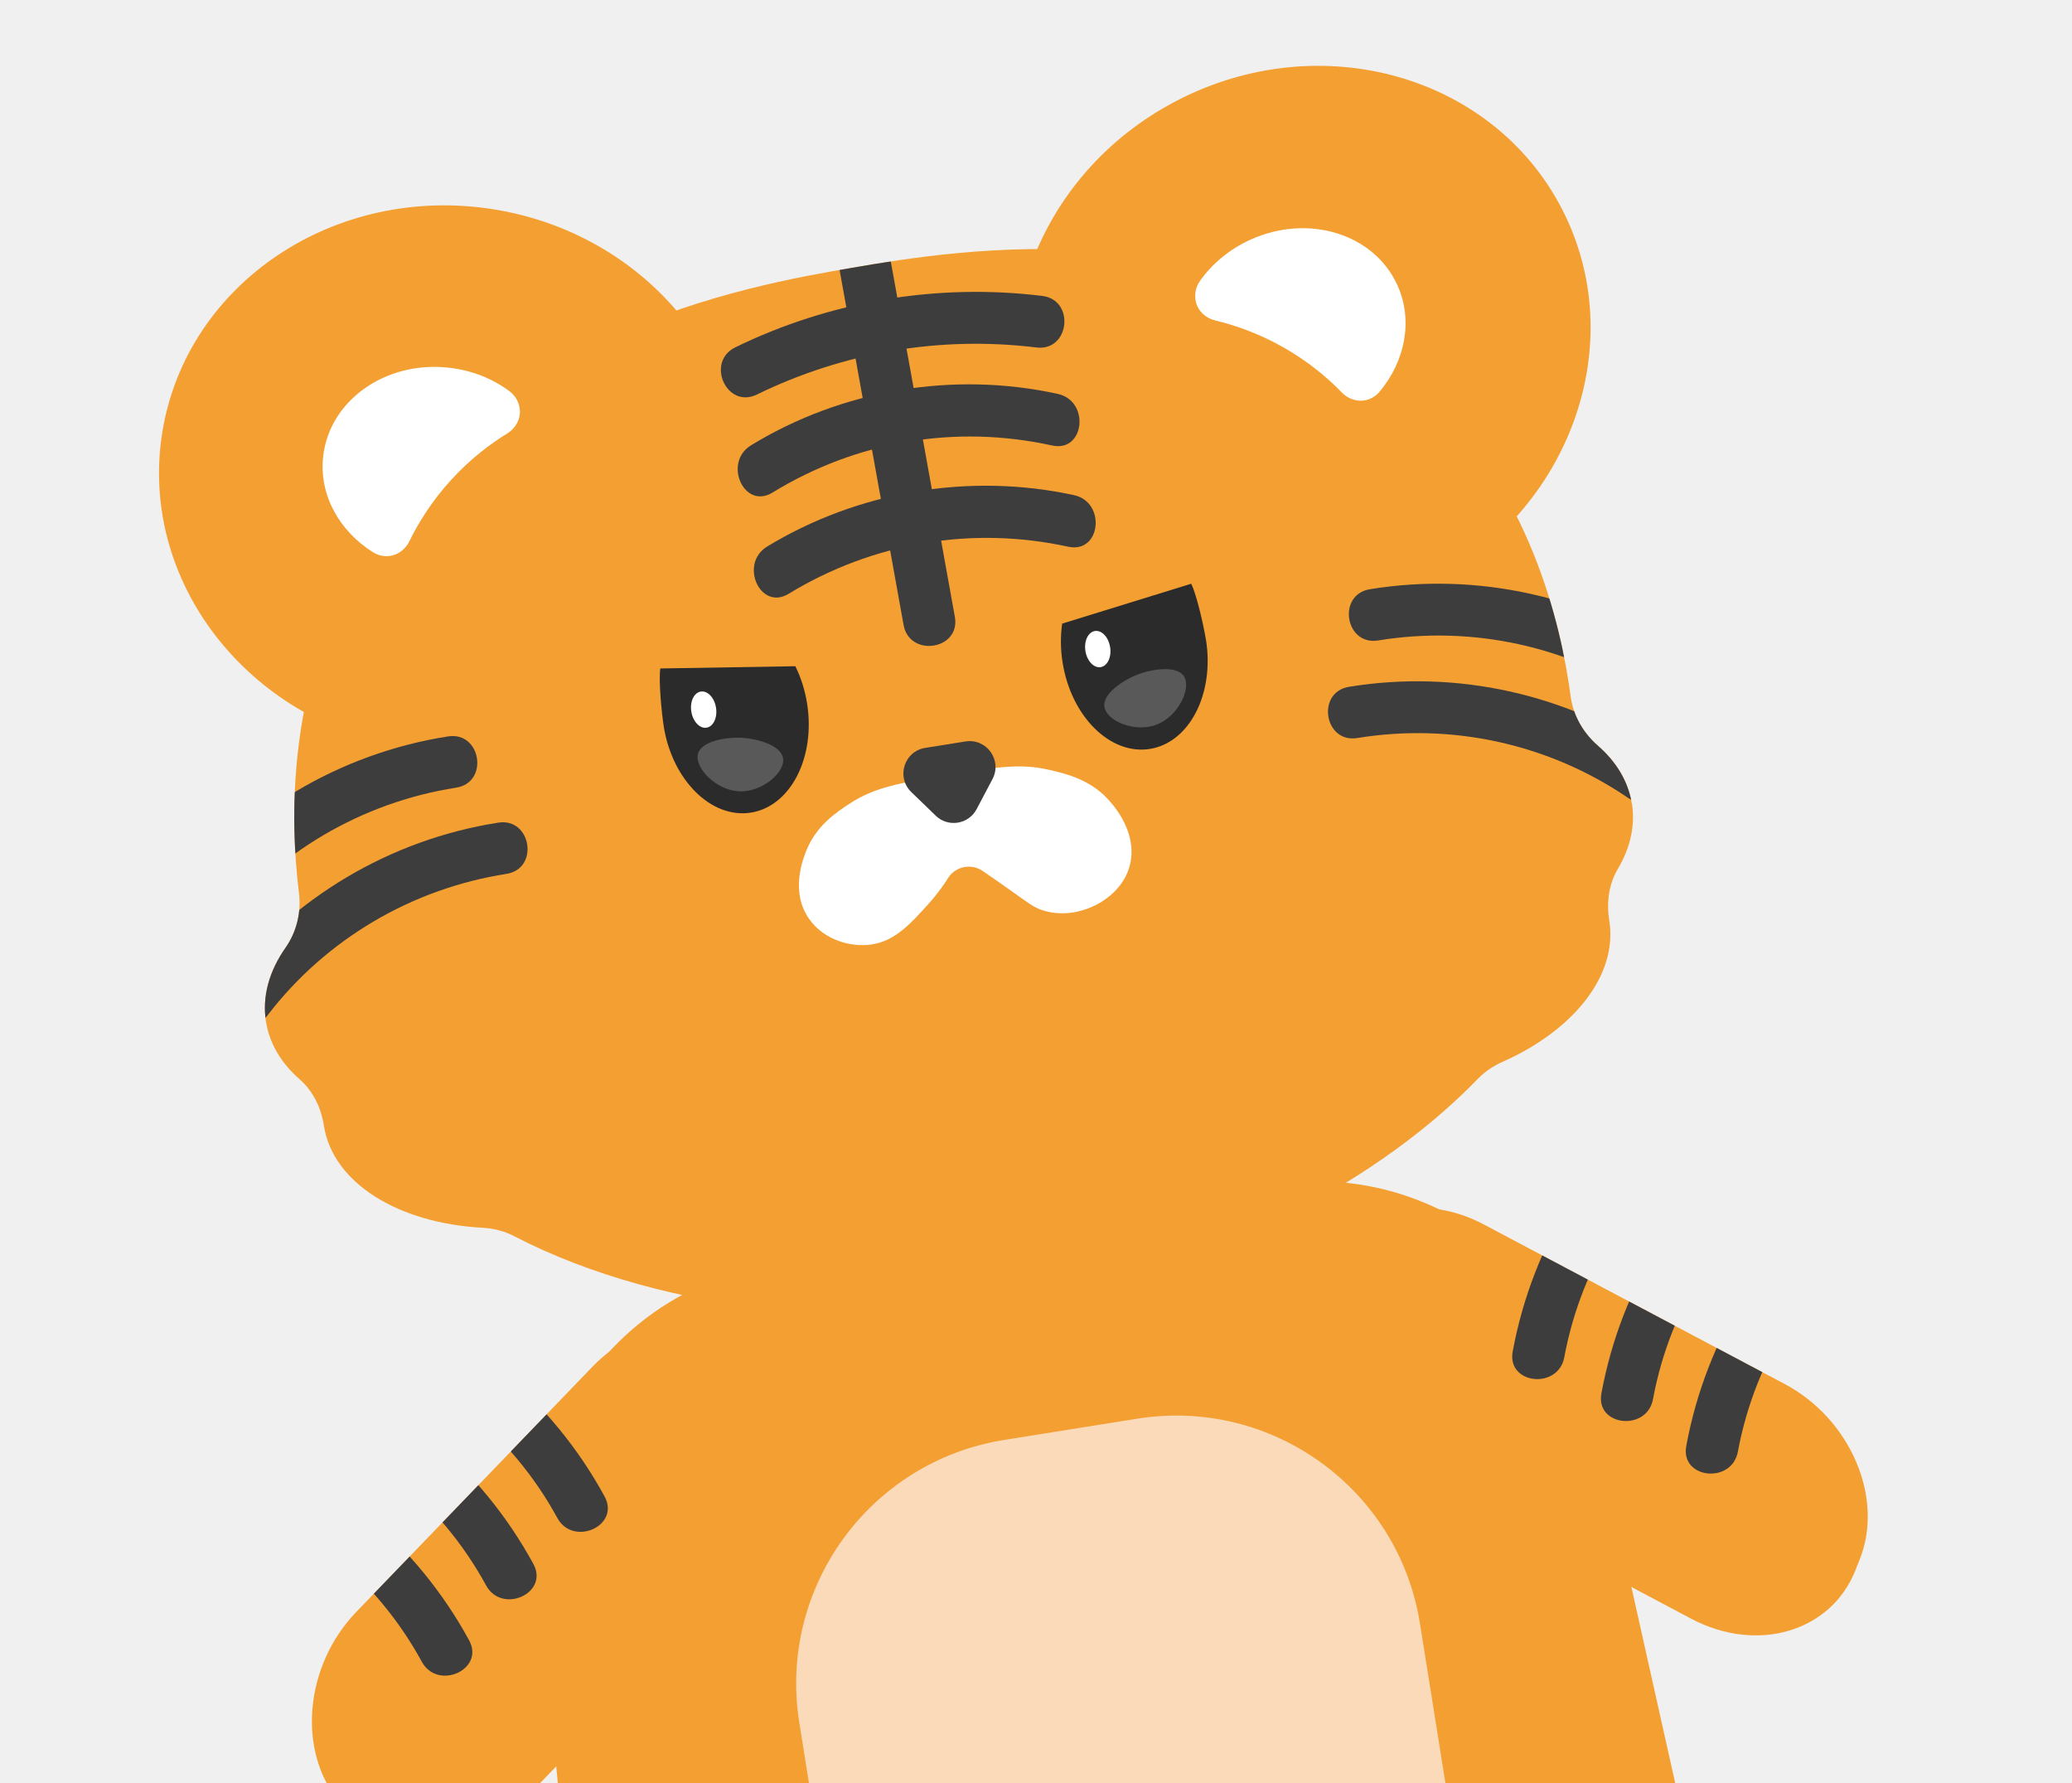
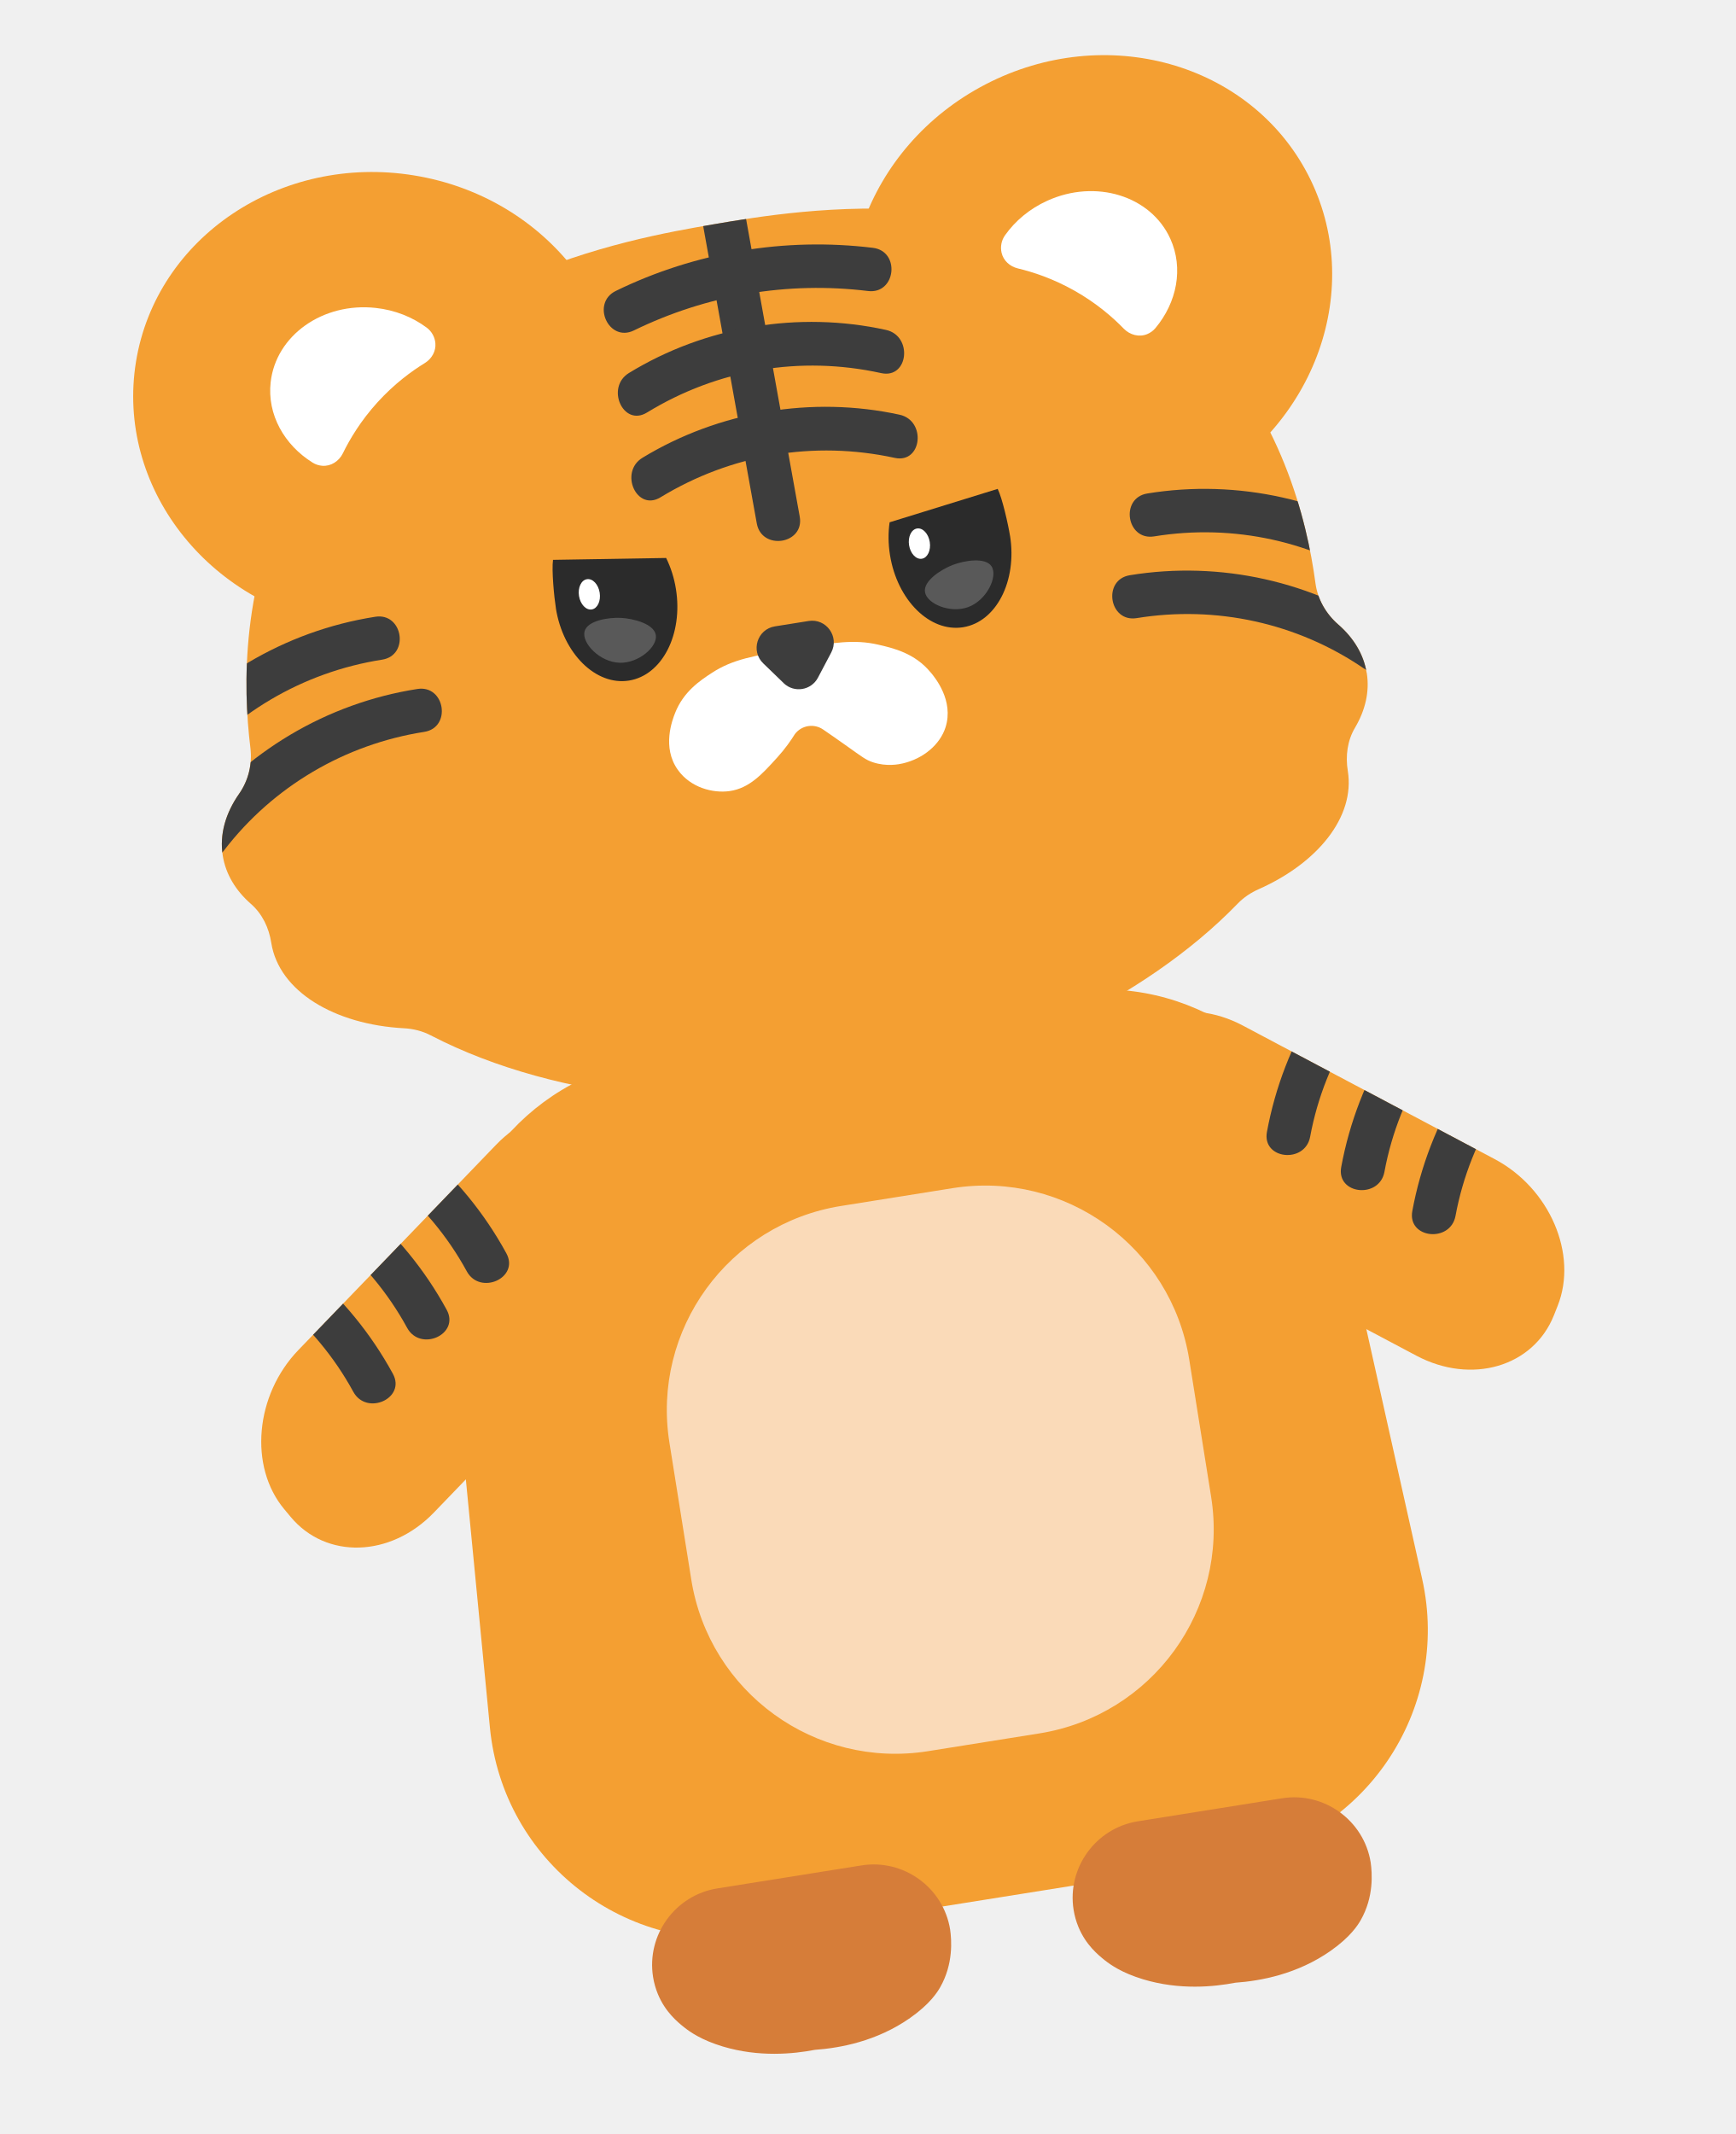
- <svg xmlns="http://www.w3.org/2000/svg" width="379" height="326" viewBox="0 0 379 326" fill="none">
+ <svg xmlns="http://www.w3.org/2000/svg" width="379" height="466" viewBox="0 0 379 466" fill="none">
  <g clip-path="url(#clip0_887_6660)">
    <path d="M268.81 406.268L165.845 422.701C136.785 427.339 109.834 406.532 106.998 377.265L98.212 286.666C95.612 259.835 114.343 235.613 140.981 231.362L232.881 216.695C259.519 212.443 284.866 229.631 290.74 255.939L310.591 344.772C317.005 373.468 297.87 401.63 268.81 406.268Z" fill="#F49F32" />
    <path d="M135.113 96.14C139.559 68.946 119.567 43.055 90.46 38.31C61.352 33.565 34.151 51.764 29.705 78.958C25.259 106.152 45.25 132.044 74.358 136.788C103.465 141.533 130.666 123.334 135.113 96.14Z" fill="#F49F32" />
    <path d="M261.223 106.982C287.407 93.413 298.347 62.585 285.657 38.126C272.966 13.667 241.452 4.839 215.267 18.409C189.083 31.978 178.143 62.806 190.834 87.265C203.524 111.724 235.038 120.552 261.223 106.982Z" fill="#F49F32" />
    <path d="M137.955 285.455L94.765 330.291C85.307 340.111 71.232 340.54 63.483 331.248L62.065 329.545C54.316 320.253 55.707 304.619 65.167 294.806L108.357 249.971C117.816 240.151 131.89 239.722 139.639 249.014L141.057 250.717C148.806 260.009 147.415 275.643 137.955 285.455Z" fill="#F49F32" />
    <mask id="mask0_887_6660" style="mask-type:luminance" maskUnits="userSpaceOnUse" x="57" y="242" width="90" height="96">
      <path d="M137.955 285.455L94.765 330.291C85.307 340.111 71.232 340.54 63.483 331.248L62.065 329.545C54.316 320.253 55.707 304.619 65.167 294.806L108.357 249.971C117.816 240.151 131.89 239.722 139.639 249.014L141.057 250.717C148.806 260.009 147.415 275.643 137.955 285.455Z" fill="white" />
    </mask>
    <g mask="url(#mask0_887_6660)">
      <path d="M49.609 257.77C66.305 263.128 80.496 274.522 88.912 289.952C91.814 295.278 100.489 291.395 97.555 286.018C87.985 268.475 72.139 255.047 53.053 248.926C47.251 247.066 43.79 255.905 49.609 257.77Z" fill="#3D3D3D" />
      <path d="M62.64 245.434C79.337 250.792 93.528 262.186 101.944 277.616C104.845 282.942 113.521 279.059 110.587 273.683C101.016 256.139 85.171 242.711 66.085 236.59C60.283 234.73 56.822 243.569 62.64 245.434Z" fill="#3D3D3D" />
      <path d="M37.855 271.736C54.552 277.093 68.742 288.487 77.159 303.918C80.06 309.243 88.735 305.361 85.802 299.984C76.231 282.44 60.386 269.013 41.299 262.891C35.497 261.031 32.036 269.87 37.855 271.736Z" fill="#3D3D3D" />
    </g>
    <path d="M141.202 144.667C141.658 135.477 136.681 127.764 130.086 127.439C123.491 127.114 117.775 134.3 117.319 143.489C116.863 152.678 121.84 160.391 128.435 160.717C135.03 161.042 140.746 153.856 141.202 144.667Z" fill="#2B2B2B" />
    <path d="M221.185 145.924C227.351 143.563 229.68 134.684 226.386 126.093C223.092 117.502 215.423 112.452 209.257 114.814C203.091 117.176 200.762 126.055 204.056 134.646C207.35 143.237 215.019 148.286 221.185 145.924Z" fill="#2B2B2B" />
    <path d="M199.836 147.517C200.71 156.305 189.061 164.849 178.639 166.425C168.114 168.008 154.101 163.199 152.467 154.165C150.841 145.185 162.074 135.434 172.795 133.578C184.454 131.566 198.916 138.289 199.836 147.517Z" fill="#F5DDE9" />
    <path d="M180.609 142.467C180.832 144.618 177.924 146.683 175.377 147.09C172.829 147.496 169.43 146.429 168.966 144.326C168.491 142.152 171.286 139.536 174.099 139.087C176.912 138.638 180.376 140.255 180.609 142.467Z" fill="#E07BA9" />
    <path d="M219.927 142.005C216.683 143.171 212.457 141.396 212.124 139.255C211.814 137.215 215.089 135.139 217.173 134.342C219.288 133.532 223.09 132.909 224.195 134.606C225.384 136.434 223.315 140.792 219.927 142.005Z" fill="#EFC1D9" />
    <path d="M128.701 156.733C132.147 156.831 135.61 153.829 135.261 151.691C134.92 149.655 131.162 148.702 128.933 148.593C126.671 148.482 122.864 149.073 122.342 151.03C121.781 153.137 125.104 156.634 128.701 156.733Z" fill="#EFC1D9" />
    <path d="M219.25 125.516C219.442 125.966 220.399 128.199 219.239 130.369C219.085 130.658 218.275 132.109 216.495 132.705C214.276 133.459 212.378 132.265 212.012 132.027C210.185 130.822 209.75 128.898 209.651 128.433C209.129 125.962 210.082 122.295 212.839 121.495C215.603 120.686 218.289 123.307 219.242 125.517L219.25 125.516Z" fill="white" />
    <path d="M124.574 139.809C124.332 141.858 124.966 144.927 127.444 146.141C129.598 147.19 131.774 146.162 131.96 146.069C134.381 144.873 135.149 142.053 135.043 140.084C134.898 137.369 132.966 133.946 130.016 133.841C127.035 133.74 124.887 137.101 124.566 139.811L124.574 139.809Z" fill="white" />
    <path d="M298.486 146.977C297.833 142.886 295.625 139.291 292.275 136.375C289.576 134.027 287.755 130.851 287.287 127.315C285.453 113.613 279.85 90.456 261.307 71.774C226.635 36.828 174.683 45.743 155.692 49.007C137.341 52.16 87.261 60.753 64.45 104.449C52.625 127.105 53.023 149.828 54.688 163.325C55.122 166.85 54.265 170.414 52.229 173.325C49.266 177.553 47.91 182.213 48.649 186.843C49.299 190.91 51.489 194.492 54.813 197.396C57.281 199.556 58.738 202.606 59.239 205.849C59.242 205.865 59.245 205.888 59.248 205.904C60.934 216.467 72.998 223.725 88.249 224.542C90.277 224.65 92.264 225.15 94.064 226.087C122.318 240.745 160.561 243.289 189.272 238.122C216.441 233.233 249.476 218.858 270.352 197.28C271.645 195.944 273.204 194.919 274.903 194.167C287.818 188.431 295.956 178.365 294.362 168.38C294.359 168.364 294.356 168.341 294.353 168.325C293.828 165.086 294.255 161.735 295.928 158.914C298.174 155.113 299.15 151.034 298.501 146.967L298.486 146.977Z" fill="#F49F32" />
    <mask id="mask1_887_6660" style="mask-type:luminance" maskUnits="userSpaceOnUse" x="48" y="45" width="251" height="196">
      <path d="M298.486 146.977C297.833 142.886 295.625 139.291 292.275 136.375C289.576 134.027 287.755 130.851 287.287 127.315C285.453 113.613 279.85 90.456 261.307 71.774C226.635 36.828 174.683 45.743 155.692 49.007C137.341 52.16 87.261 60.753 64.45 104.449C52.625 127.105 53.023 149.828 54.688 163.325C55.122 166.85 54.265 170.414 52.229 173.325C49.266 177.553 47.91 182.213 48.649 186.843C49.299 190.91 51.489 194.492 54.813 197.396C57.281 199.556 58.738 202.606 59.239 205.849C59.242 205.865 59.245 205.888 59.248 205.904C60.934 216.467 72.998 223.725 88.249 224.542C90.277 224.65 92.264 225.15 94.064 226.087C122.318 240.745 160.561 243.289 189.272 238.122C216.441 233.233 249.476 218.858 270.352 197.28C271.645 195.944 273.204 194.919 274.903 194.167C287.818 188.431 295.956 178.365 294.362 168.38C294.359 168.364 294.356 168.341 294.353 168.325C293.828 165.086 294.255 161.735 295.928 158.914C298.174 155.113 299.15 151.034 298.501 146.967L298.486 146.977Z" fill="white" />
    </mask>
    <g mask="url(#mask1_887_6660)">
      <path d="M39.773 169.885C50.461 155.969 66.131 146.759 83.455 144.05C89.49 143.103 88.003 133.733 81.96 134.681C62.15 137.779 44.284 148.444 32.082 164.323C28.354 169.177 36.051 174.73 39.774 169.892L39.773 169.885Z" fill="#3D3D3D" />
      <path d="M48.965 185.655C59.653 171.74 75.323 162.53 92.647 159.821C98.682 158.874 97.194 149.503 91.152 150.452C71.341 153.549 53.476 164.215 41.274 180.093C37.545 184.948 45.243 190.501 48.966 185.663L48.965 185.655Z" fill="#3D3D3D" />
      <path d="M307.203 120.406C290.665 109.114 270.367 104.539 250.576 107.762C244.546 108.74 246.026 118.112 252.071 117.131C269.386 114.312 287.138 118.196 301.625 128.085C306.67 131.531 312.257 123.858 307.201 120.398L307.203 120.406Z" fill="#3D3D3D" />
      <path d="M303.384 138.253C286.846 126.961 266.548 122.387 246.758 125.609C240.728 126.588 242.208 135.959 248.253 134.978C265.568 132.159 283.32 136.043 297.807 145.932C302.852 149.379 308.439 141.706 303.383 138.245L303.384 138.253Z" fill="#3D3D3D" />
      <path d="M151.659 38.746L165.28 114.305C166.366 120.305 175.747 118.832 174.657 112.809L161.035 37.249C159.95 31.249 150.569 32.722 151.659 38.746Z" fill="#3D3D3D" />
      <path d="M138.434 72.161C154.357 64.392 171.99 61.401 189.584 63.549C195.665 64.292 196.699 54.856 190.635 54.118C171.439 51.778 151.88 55.043 134.499 63.526C129.021 66.202 132.917 74.851 138.434 72.161Z" fill="#3D3D3D" />
      <path d="M141.295 90.087C156.712 80.653 174.79 77.592 192.445 81.475C198.416 82.788 199.409 73.342 193.496 72.044C174.421 67.851 154.019 71.259 137.36 81.452C132.221 84.594 136.075 93.282 141.295 90.087Z" fill="#3D3D3D" />
      <path d="M144.249 108.599C159.682 99.21 177.744 96.151 195.4 99.987C201.376 101.283 202.368 91.837 196.451 90.556C177.375 86.41 156.998 89.823 140.315 99.963C135.166 103.099 139.027 111.778 144.249 108.599Z" fill="#3D3D3D" />
    </g>
    <path d="M92.788 79.27C94.292 78.35 95.244 76.684 95.085 74.932C94.965 73.63 94.317 72.381 93.172 71.531C90.092 69.252 86.287 67.706 82.062 67.243C70.521 65.97 60.246 73.239 59.109 83.484C58.327 90.534 62.086 97.164 68.27 101.021C68.921 101.43 69.645 101.651 70.368 101.711C72.267 101.865 74.031 100.718 74.872 99.007C76.394 95.89 78.788 91.865 82.49 87.799C86.139 83.798 89.87 81.065 92.796 79.269L92.788 79.27Z" fill="white" />
    <path d="M222.273 58.604C220.558 58.198 219.135 56.912 218.741 55.197C218.449 53.922 218.676 52.533 219.5 51.369C221.718 48.245 224.852 45.591 228.723 43.836C239.295 39.034 251.321 42.743 255.591 52.126C258.529 58.583 257.021 66.053 252.344 71.643C251.853 72.234 251.233 72.669 250.565 72.952C248.808 73.689 246.775 73.149 245.443 71.784C243.027 69.295 239.498 66.216 234.714 63.504C230.002 60.838 225.606 59.402 222.266 58.606L222.273 58.604Z" fill="white" />
    <path d="M203.244 146.829C199.824 142.667 195.189 141.542 191.747 140.762C186.624 139.594 182.176 140.288 173.477 141.716C164.585 143.183 160.039 143.973 155.523 146.903C152.887 148.613 149.252 151.043 147.421 155.738C146.848 157.215 144.508 163.193 148.054 168.136C150.807 171.98 155.676 173.268 159.358 172.744C163.667 172.129 166.474 169.031 169.791 165.363C171.535 163.435 172.77 161.637 173.593 160.313C175.053 158.366 177.803 157.927 179.797 159.322C180.886 160.069 182.714 161.331 184.982 162.938C188.299 165.299 189.098 165.94 190.605 166.444C193.646 167.472 196.398 166.889 197.2 166.697C201.68 165.646 205.317 162.575 206.509 158.798C208.338 152.99 204.244 148.023 203.251 146.82L203.244 146.829Z" fill="white" />
    <path d="M171.159 149.18L166.687 144.858C163.882 142.143 165.384 137.395 169.236 136.781L176.605 135.605C180.457 134.99 183.362 139.034 181.541 142.487L178.637 147.986C177.167 150.775 173.424 151.372 171.151 149.181L171.159 149.18Z" fill="#3D3D3D" />
    <path d="M121.401 132.83C122.977 142.706 130.123 149.772 137.366 148.616C144.61 147.46 149.201 138.521 147.625 128.645C147.23 126.17 146.487 123.878 145.482 121.845L120.779 122.256C120.456 124.502 121.014 130.354 121.409 132.829L121.401 132.83Z" fill="#2B2B2B" />
    <path d="M220.591 116.999C222.167 126.876 217.576 135.815 210.333 136.971C203.089 138.127 195.944 131.061 194.368 121.184C193.973 118.709 193.965 116.301 194.287 114.055L217.891 106.758C218.897 108.791 220.188 114.525 220.583 117L220.591 116.999Z" fill="#2B2B2B" />
    <path d="M129.238 133.084C130.485 132.885 131.26 131.245 130.969 129.421C130.678 127.597 129.431 126.28 128.184 126.479C126.937 126.678 126.162 128.318 126.453 130.142C126.744 131.966 127.991 133.283 129.238 133.084Z" fill="white" />
    <path d="M201.327 122.011C202.574 121.812 203.349 120.172 203.058 118.348C202.767 116.524 201.52 115.207 200.273 115.406C199.025 115.605 198.25 117.245 198.541 119.069C198.832 120.893 200.08 122.21 201.327 122.011Z" fill="white" />
    <path d="M135.336 144.729C139.481 144.844 143.656 141.231 143.229 138.658C142.822 136.208 138.296 135.065 135.606 134.926C132.876 134.793 128.295 135.509 127.668 137.858C126.992 140.4 130.989 144.606 135.326 144.723L135.336 144.729Z" fill="#595959" />
    <path d="M211.404 132.589C207.501 133.988 202.409 131.855 202.013 129.276C201.638 126.822 205.582 124.326 208.096 123.357C210.649 122.381 215.225 121.635 216.552 123.673C217.986 125.878 215.497 131.119 211.411 132.58L211.404 132.589Z" fill="#595959" />
+     <path d="M198.796 440.637C191.461 445.786 183.399 447.233 177.956 447.622C173.26 448.523 165.774 449.27 157.855 446.891C153.209 445.494 150.679 443.704 149.413 442.698C148.026 441.59 145.292 439.368 143.68 435.446C143.195 434.266 142.836 433.019 142.627 431.707C141.164 422.541 147.475 413.84 156.649 412.375L188.163 407.346C197.336 405.882 206.043 412.186 207.506 421.352C207.826 423.607 208.253 428.847 205.322 433.975C204.713 435.033 203.091 437.621 198.789 440.638L198.796 440.637Z" fill="#D67D39" />
+     <path d="M290.642 425.978C283.306 431.128 275.244 432.575 269.801 432.963C265.105 433.865 257.62 434.611 249.7 432.232C245.054 430.836 242.524 429.046 241.258 428.039C239.871 426.931 237.137 424.71 235.525 420.788C235.04 419.608 234.681 418.36 234.472 417.049C233.009 407.883 239.32 399.181 248.494 397.717L280.008 392.687C289.181 391.223 297.888 397.528 299.351 406.694C299.671 408.949 300.098 414.189 297.167 419.316C296.558 420.374 294.936 422.963 290.634 425.979L290.642 425.978Z" fill="#D67D39" />
    <path d="M208.007 259.463L183.698 263.343C159.061 267.275 142.273 290.419 146.202 315.036L150.976 344.946C154.904 369.563 178.062 386.332 202.699 382.4L227.008 378.52C251.646 374.588 268.433 351.444 264.504 326.827L259.731 296.917C255.802 272.3 232.644 255.531 208.007 259.463Z" fill="#FADAB8" />
    <path d="M254.344 266.88L309.344 296.044C321.39 302.432 334.898 298.459 339.37 287.217L340.187 285.157C344.659 273.915 338.471 259.49 326.427 253.11L271.427 223.946C259.381 217.557 245.872 221.531 241.4 232.773L240.583 234.833C236.111 246.075 242.3 260.5 254.344 266.88Z" fill="#F49F32" />
    <mask id="mask2_887_6660" style="mask-type:luminance" maskUnits="userSpaceOnUse" x="239" y="220" width="103" height="80">
      <path d="M254.344 266.88L309.344 296.044C321.39 302.432 334.898 298.459 339.37 287.217L340.187 285.157C344.659 273.915 338.471 259.49 326.427 253.11L271.427 223.946C259.381 217.557 245.872 221.531 241.4 232.773L240.583 234.833C236.111 246.075 242.3 260.5 254.344 266.88Z" fill="white" />
    </mask>
    <g mask="url(#mask2_887_6660)">
      <path d="M323.666 205.736C307.434 217.502 296.548 235.196 292.92 254.839C291.804 260.853 301.252 261.859 302.358 255.886C305.553 238.603 315.492 223.358 329.692 213.069C334.641 209.485 328.607 202.154 323.666 205.736Z" fill="#3D3D3D" />
      <path d="M307.442 198.069C291.21 209.835 280.324 227.529 276.696 247.172C275.581 253.186 285.028 254.193 286.134 248.219C289.329 230.936 299.268 215.691 313.468 205.402C318.417 201.818 312.383 194.487 307.442 198.069Z" fill="#3D3D3D" />
      <path d="M339.191 215.348C322.959 227.114 312.073 244.808 308.445 264.45C307.329 270.465 316.777 271.471 317.883 265.498C321.078 248.215 331.017 232.97 345.217 222.681C350.166 219.097 344.132 211.765 339.191 215.348Z" fill="#3D3D3D" />
    </g>
  </g>
  <defs>
    <clipPath id="clip0_887_6660">
      <rect width="316.055" height="421.067" fill="white" transform="translate(0 49.8116) rotate(-9.06787)" />
    </clipPath>
  </defs>
</svg>
